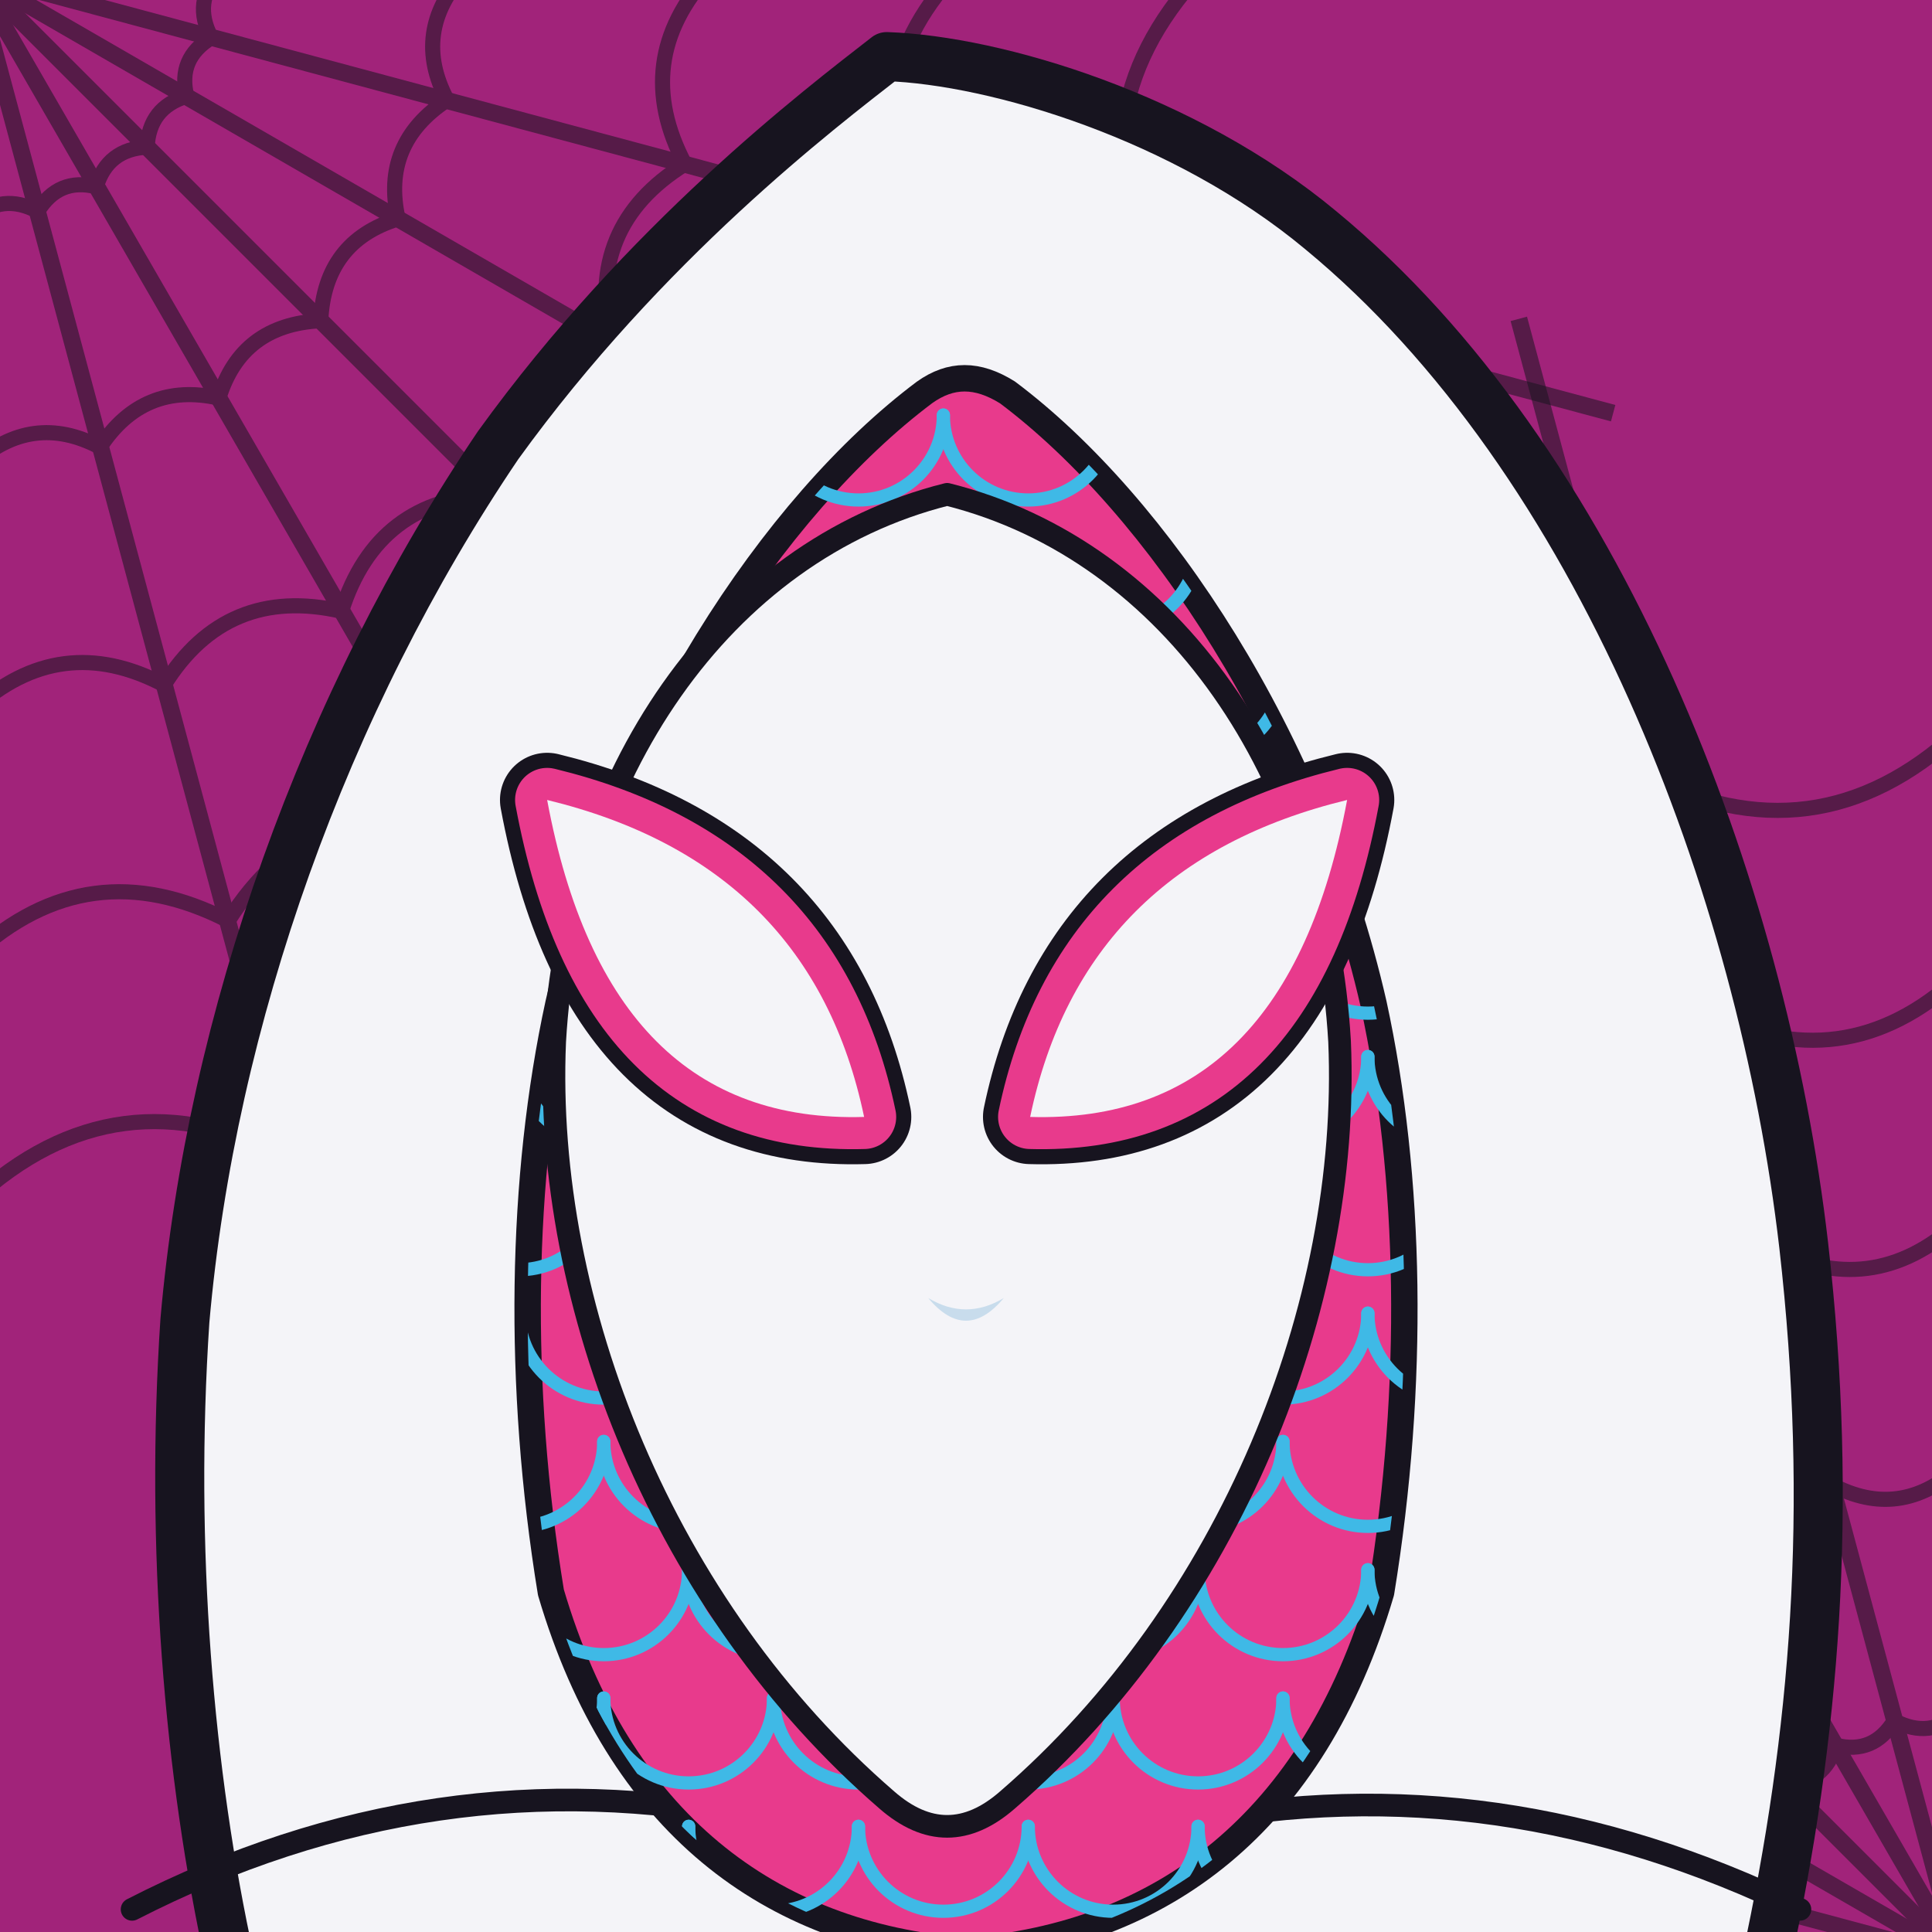
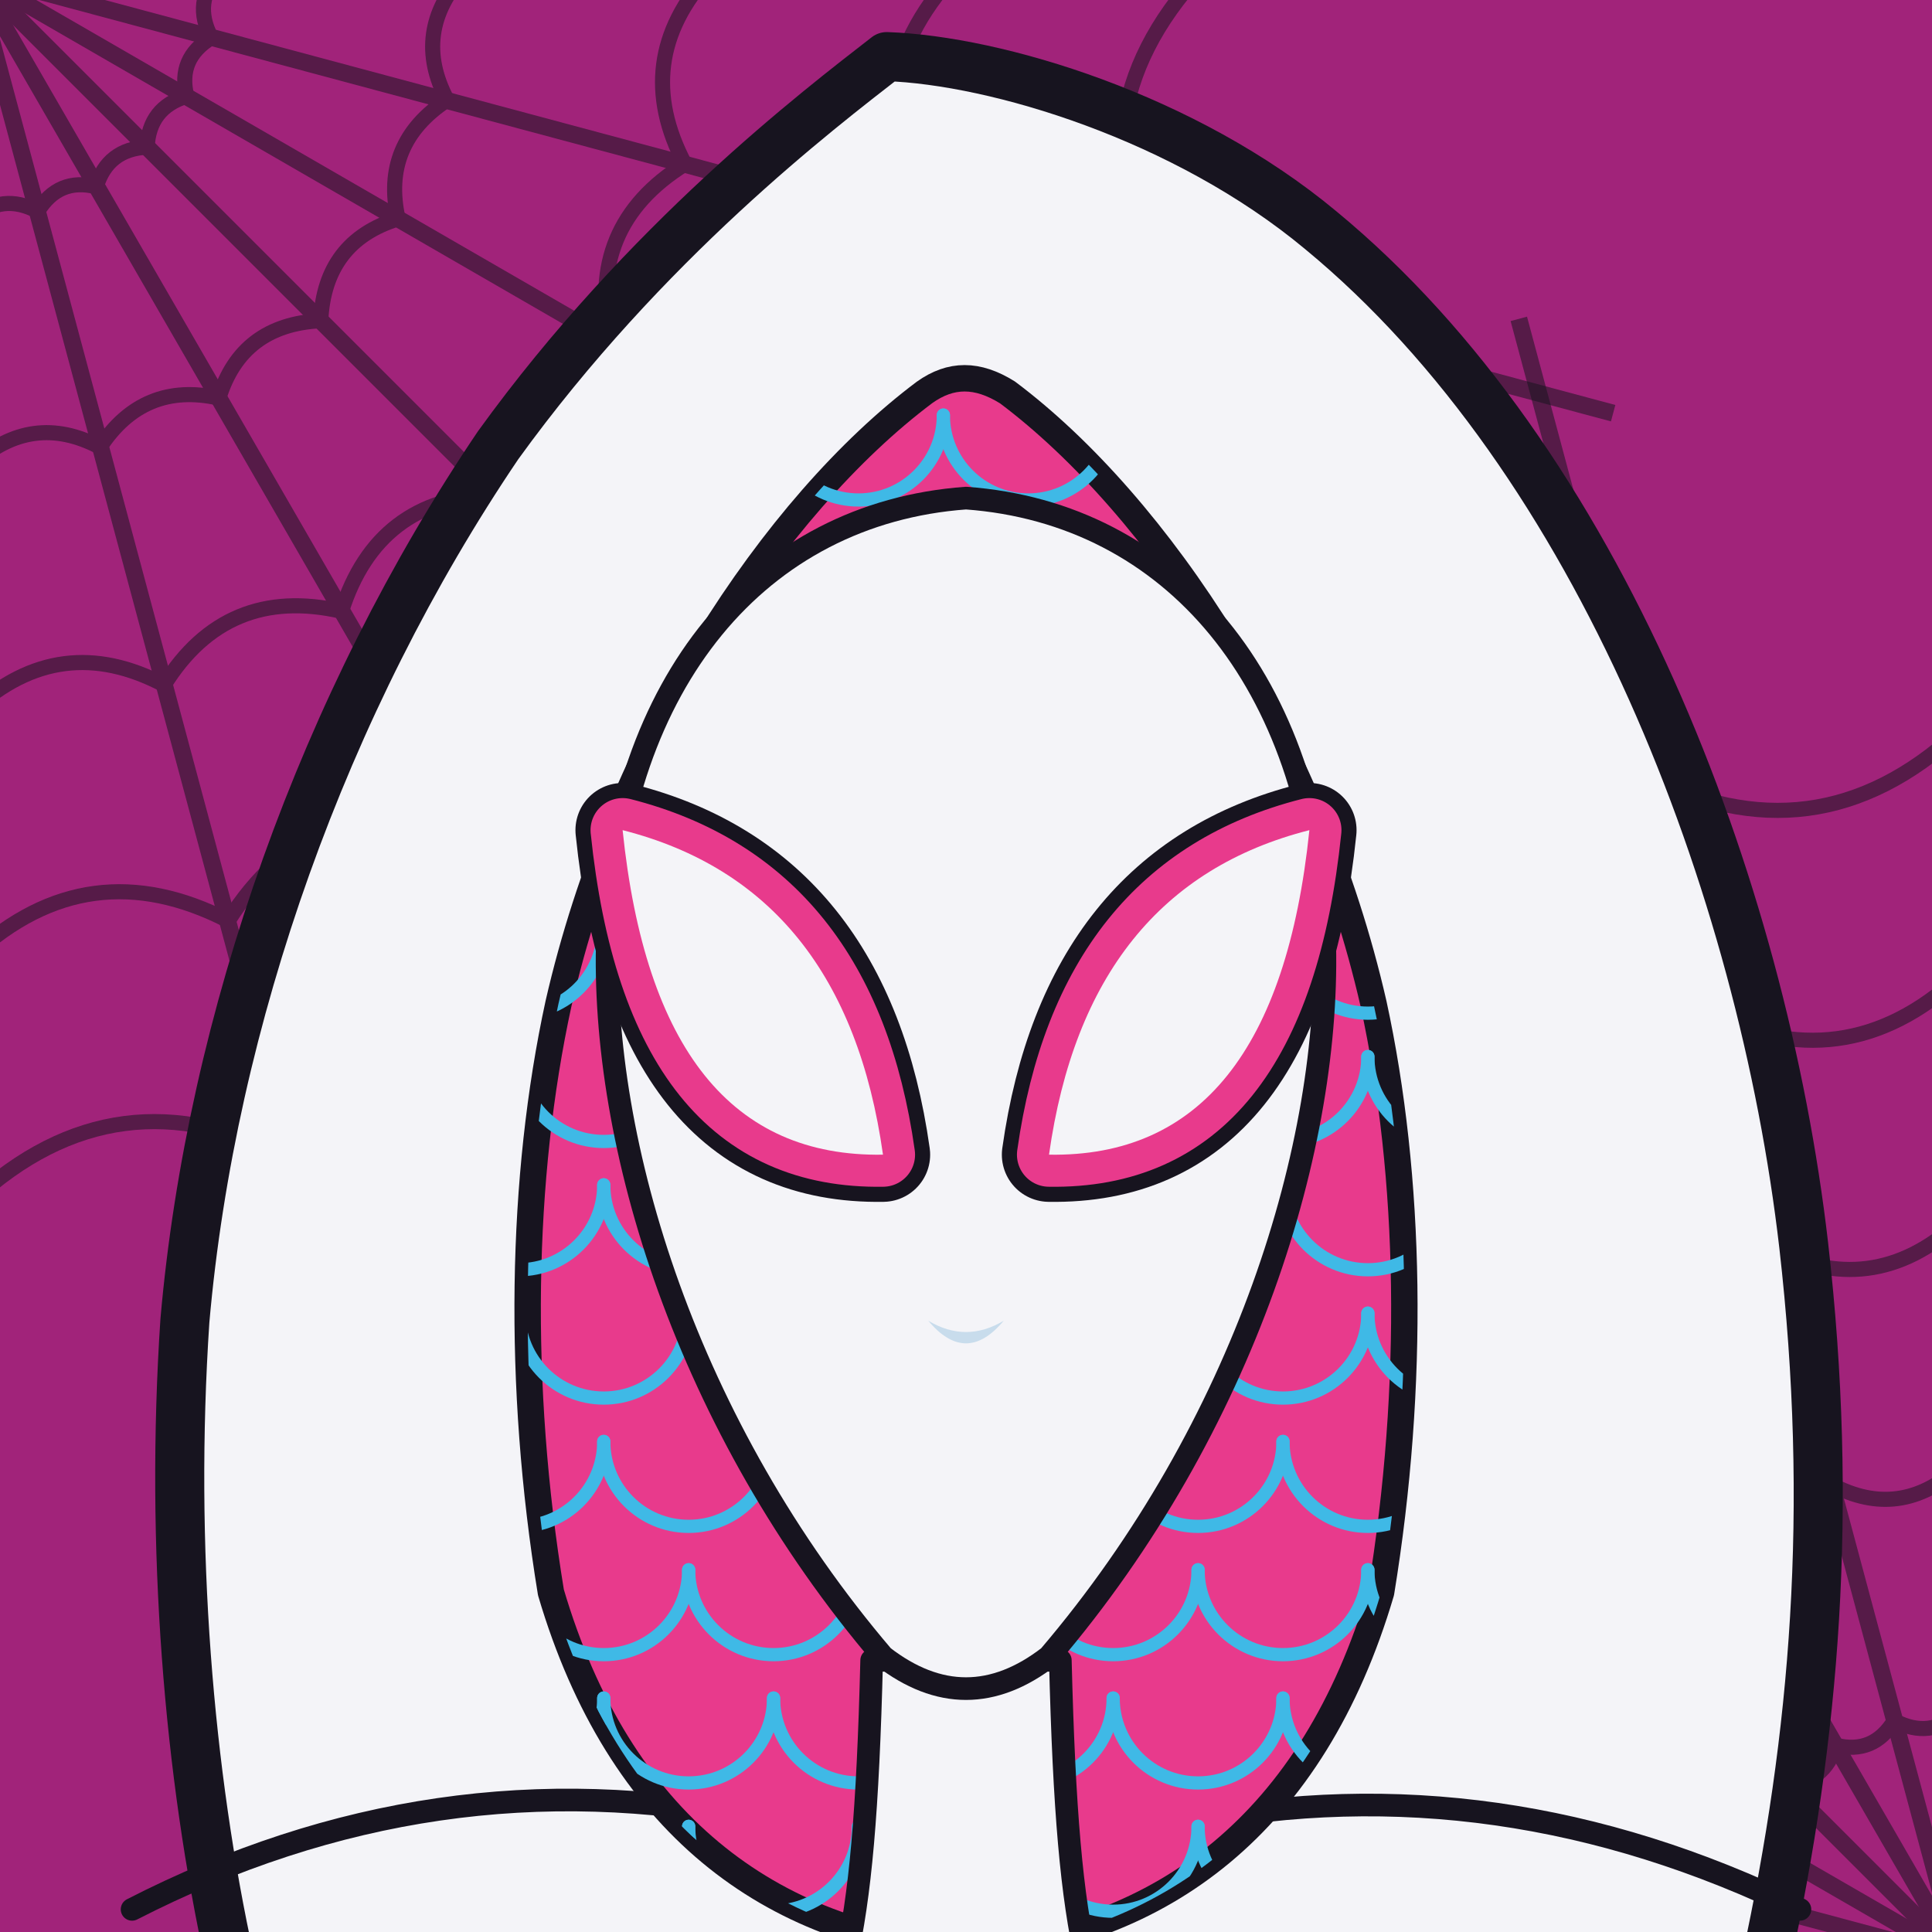
<svg xmlns="http://www.w3.org/2000/svg" viewBox="0 0 1024 1024">
  <rect x="0" y="0" width="1024" height="1024" fill="#a1237a" />
  <g stroke="#17141f" fill="none" opacity="0.55">
    <line x1="-14" y1="-14" x2="886" y2="-14" stroke-width="9" />
    <line x1="-14" y1="-14" x2="855" y2="219" stroke-width="9" />
    <line x1="-14" y1="-14" x2="765" y2="436" stroke-width="9" />
    <line x1="-14" y1="-14" x2="622" y2="622" stroke-width="9" />
    <line x1="-14" y1="-14" x2="436" y2="765" stroke-width="9" />
    <line x1="-14" y1="-14" x2="219" y2="855" stroke-width="9" />
    <line x1="-14" y1="-14" x2="-14" y2="886" stroke-width="9" />
    <path d="M 116 -14 Q 102 1 112 20" stroke-width="8" />
    <path d="M 112 20 Q 94 31 99 51" stroke-width="8" />
    <path d="M 99 51 Q 79 57 78 78" stroke-width="8" />
    <path d="M 78 78 Q 57 79 51 99" stroke-width="8" />
    <path d="M 51 99 Q 31 94 20 112" stroke-width="8" />
    <path d="M 20 112 Q 1 102 -14 116" stroke-width="8" />
    <path d="M 246 -14 Q 218 17 237 53" stroke-width="8" />
    <path d="M 237 53 Q 202 76 211 116" stroke-width="8" />
    <path d="M 211 116 Q 172 128 170 170" stroke-width="8" />
    <path d="M 170 170 Q 128 172 116 211" stroke-width="8" />
    <path d="M 116 211 Q 76 202 53 237" stroke-width="8" />
    <path d="M 53 237 Q 17 218 -14 246" stroke-width="8" />
    <path d="M 376 -14 Q 334 32 363 87" stroke-width="8" />
    <path d="M 363 87 Q 310 120 324 181" stroke-width="8" />
    <path d="M 324 181 Q 264 200 262 262" stroke-width="8" />
    <path d="M 262 262 Q 200 264 181 324" stroke-width="8" />
    <path d="M 181 324 Q 120 310 87 363" stroke-width="8" />
    <path d="M 87 363 Q 32 334 -14 376" stroke-width="8" />
    <path d="M 506 -14 Q 450 47 488 121" stroke-width="8" />
    <path d="M 488 121 Q 418 165 436 246" stroke-width="8" />
    <path d="M 436 246 Q 357 271 354 354" stroke-width="8" />
    <path d="M 354 354 Q 271 357 246 436" stroke-width="8" />
    <path d="M 246 436 Q 165 418 121 488" stroke-width="8" />
    <path d="M 121 488 Q 47 450 -14 506" stroke-width="8" />
    <path d="M 636 -14 Q 566 62 614 154" stroke-width="8" />
    <path d="M 614 154 Q 526 210 549 311" stroke-width="8" />
    <path d="M 549 311 Q 450 342 446 446" stroke-width="8" />
    <path d="M 446 446 Q 342 450 311 549" stroke-width="8" />
    <path d="M 311 549 Q 210 526 154 614" stroke-width="8" />
    <path d="M 154 614 Q 62 566 -14 636" stroke-width="8" />
  </g>
  <g stroke="#17141f" fill="none" opacity="0.55">
    <line x1="1038" y1="1038" x2="138" y2="1038" stroke-width="9" />
    <line x1="1038" y1="1038" x2="169" y2="805" stroke-width="9" />
    <line x1="1038" y1="1038" x2="259" y2="588" stroke-width="9" />
    <line x1="1038" y1="1038" x2="402" y2="402" stroke-width="9" />
    <line x1="1038" y1="1038" x2="588" y2="259" stroke-width="9" />
    <line x1="1038" y1="1038" x2="805" y2="169" stroke-width="9" />
    <line x1="1038" y1="1038" x2="1038" y2="138" stroke-width="9" />
    <path d="M 908 1038 Q 922 1023 912 1004" stroke-width="8" />
    <path d="M 912 1004 Q 930 993 925 973" stroke-width="8" />
    <path d="M 925 973 Q 945 967 946 946" stroke-width="8" />
    <path d="M 946 946 Q 967 945 973 925" stroke-width="8" />
    <path d="M 973 925 Q 993 930 1004 912" stroke-width="8" />
    <path d="M 1004 912 Q 1023 922 1038 908" stroke-width="8" />
    <path d="M 778 1038 Q 806 1007 787 971" stroke-width="8" />
    <path d="M 787 971 Q 822 948 813 908" stroke-width="8" />
    <path d="M 813 908 Q 852 896 854 854" stroke-width="8" />
    <path d="M 854 854 Q 896 852 908 813" stroke-width="8" />
    <path d="M 908 813 Q 948 822 971 787" stroke-width="8" />
    <path d="M 971 787 Q 1007 806 1038 778" stroke-width="8" />
    <path d="M 648 1038 Q 690 992 661 937" stroke-width="8" />
    <path d="M 661 937 Q 714 904 700 843" stroke-width="8" />
    <path d="M 700 843 Q 760 824 762 762" stroke-width="8" />
    <path d="M 762 762 Q 824 760 843 700" stroke-width="8" />
    <path d="M 843 700 Q 904 714 937 661" stroke-width="8" />
    <path d="M 937 661 Q 992 690 1038 648" stroke-width="8" />
    <path d="M 518 1038 Q 574 977 536 903" stroke-width="8" />
    <path d="M 536 903 Q 606 859 588 778" stroke-width="8" />
    <path d="M 588 778 Q 667 753 670 670" stroke-width="8" />
    <path d="M 670 670 Q 753 667 778 588" stroke-width="8" />
    <path d="M 778 588 Q 859 606 903 536" stroke-width="8" />
    <path d="M 903 536 Q 977 574 1038 518" stroke-width="8" />
    <path d="M 388 1038 Q 458 962 410 870" stroke-width="8" />
    <path d="M 410 870 Q 498 814 475 713" stroke-width="8" />
    <path d="M 475 713 Q 574 682 578 578" stroke-width="8" />
    <path d="M 578 578 Q 682 574 713 475" stroke-width="8" />
    <path d="M 713 475 Q 814 498 870 410" stroke-width="8" />
    <path d="M 870 410 Q 962 458 1038 388" stroke-width="8" />
  </g>
  <g stroke-linejoin="round" stroke-linecap="round">
    <path d="M 470 30 C 434 58, 342 128, 264 236 C 172 372, 112 540, 98 700 C 90 820, 100 940, 122 1040 L 936 1040 C 962 920, 972 800, 956 660 C 934 470, 848 244, 700 122 C 628 62, 528 32, 470 30 Z" fill="#f4f4f8" stroke="#17141f" stroke-width="26" />
    <path d="M 70 1012 Q 230 930 400 964" fill="none" stroke="#17141f" stroke-width="12" />
    <path d="M 954 1012 Q 794 934 630 966" fill="none" stroke="#17141f" stroke-width="12" />
    <path d="M 490 208 C 410 268, 328 392, 296 532 C 276 624, 274 734, 292 844 C 328 966, 408 1026, 512 1034 C 616 1026, 696 966, 732 844 C 750 734, 748 624, 728 532 C 696 392, 614 268, 534 208 C 518 198, 504 198, 490 208 Z" fill="#e83a8c" stroke="#17141f" stroke-width="14" />
    <clipPath id="lin">
      <path d="M 490 208 C 410 268, 328 392, 296 532 C 276 624, 274 734, 292 844 C 328 966, 408 1026, 512 1034 C 616 1026, 696 966, 732 844 C 750 734, 748 624, 728 532 C 696 392, 614 268, 534 208 C 518 198, 504 198, 490 208 Z" />
    </clipPath>
    <g clip-path="url(#lin)" stroke="#3fb9e6" stroke-width="7" fill="none">
      <path d="M 230 220 A 45 45 0 0 0 320 220" />
      <path d="M 320 220 A 45 45 0 0 0 410 220" />
      <path d="M 410 220 A 45 45 0 0 0 500 220" />
      <path d="M 500 220 A 45 45 0 0 0 590 220" />
      <path d="M 590 220 A 45 45 0 0 0 680 220" />
      <path d="M 680 220 A 45 45 0 0 0 770 220" />
      <path d="M 770 220 A 45 45 0 0 0 860 220" />
      <path d="M 860 220 A 45 45 0 0 0 950 220" />
      <path d="M 950 220 A 45 45 0 0 0 1040 220" />
      <path d="M 275 288 A 45 45 0 0 0 365 288" />
      <path d="M 365 288 A 45 45 0 0 0 455 288" />
      <path d="M 455 288 A 45 45 0 0 0 545 288" />
      <path d="M 545 288 A 45 45 0 0 0 635 288" />
      <path d="M 635 288 A 45 45 0 0 0 725 288" />
      <path d="M 725 288 A 45 45 0 0 0 815 288" />
      <path d="M 815 288 A 45 45 0 0 0 905 288" />
      <path d="M 905 288 A 45 45 0 0 0 995 288" />
      <path d="M 995 288 A 45 45 0 0 0 1085 288" />
      <path d="M 230 356 A 45 45 0 0 0 320 356" />
      <path d="M 320 356 A 45 45 0 0 0 410 356" />
      <path d="M 410 356 A 45 45 0 0 0 500 356" />
      <path d="M 500 356 A 45 45 0 0 0 590 356" />
      <path d="M 590 356 A 45 45 0 0 0 680 356" />
      <path d="M 680 356 A 45 45 0 0 0 770 356" />
      <path d="M 770 356 A 45 45 0 0 0 860 356" />
      <path d="M 860 356 A 45 45 0 0 0 950 356" />
      <path d="M 950 356 A 45 45 0 0 0 1040 356" />
      <path d="M 275 424 A 45 45 0 0 0 365 424" />
      <path d="M 365 424 A 45 45 0 0 0 455 424" />
      <path d="M 455 424 A 45 45 0 0 0 545 424" />
      <path d="M 545 424 A 45 45 0 0 0 635 424" />
      <path d="M 635 424 A 45 45 0 0 0 725 424" />
      <path d="M 725 424 A 45 45 0 0 0 815 424" />
      <path d="M 815 424 A 45 45 0 0 0 905 424" />
      <path d="M 905 424 A 45 45 0 0 0 995 424" />
      <path d="M 995 424 A 45 45 0 0 0 1085 424" />
      <path d="M 230 492 A 45 45 0 0 0 320 492" />
      <path d="M 320 492 A 45 45 0 0 0 410 492" />
      <path d="M 410 492 A 45 45 0 0 0 500 492" />
      <path d="M 500 492 A 45 45 0 0 0 590 492" />
      <path d="M 590 492 A 45 45 0 0 0 680 492" />
      <path d="M 680 492 A 45 45 0 0 0 770 492" />
      <path d="M 770 492 A 45 45 0 0 0 860 492" />
      <path d="M 860 492 A 45 45 0 0 0 950 492" />
      <path d="M 950 492 A 45 45 0 0 0 1040 492" />
      <path d="M 275 560 A 45 45 0 0 0 365 560" />
      <path d="M 365 560 A 45 45 0 0 0 455 560" />
      <path d="M 455 560 A 45 45 0 0 0 545 560" />
      <path d="M 545 560 A 45 45 0 0 0 635 560" />
      <path d="M 635 560 A 45 45 0 0 0 725 560" />
      <path d="M 725 560 A 45 45 0 0 0 815 560" />
      <path d="M 815 560 A 45 45 0 0 0 905 560" />
      <path d="M 905 560 A 45 45 0 0 0 995 560" />
      <path d="M 995 560 A 45 45 0 0 0 1085 560" />
      <path d="M 230 628 A 45 45 0 0 0 320 628" />
      <path d="M 320 628 A 45 45 0 0 0 410 628" />
      <path d="M 410 628 A 45 45 0 0 0 500 628" />
      <path d="M 500 628 A 45 45 0 0 0 590 628" />
      <path d="M 590 628 A 45 45 0 0 0 680 628" />
      <path d="M 680 628 A 45 45 0 0 0 770 628" />
      <path d="M 770 628 A 45 45 0 0 0 860 628" />
      <path d="M 860 628 A 45 45 0 0 0 950 628" />
      <path d="M 950 628 A 45 45 0 0 0 1040 628" />
      <path d="M 275 696 A 45 45 0 0 0 365 696" />
      <path d="M 365 696 A 45 45 0 0 0 455 696" />
      <path d="M 455 696 A 45 45 0 0 0 545 696" />
      <path d="M 545 696 A 45 45 0 0 0 635 696" />
      <path d="M 635 696 A 45 45 0 0 0 725 696" />
      <path d="M 725 696 A 45 45 0 0 0 815 696" />
      <path d="M 815 696 A 45 45 0 0 0 905 696" />
      <path d="M 905 696 A 45 45 0 0 0 995 696" />
      <path d="M 995 696 A 45 45 0 0 0 1085 696" />
      <path d="M 230 764 A 45 45 0 0 0 320 764" />
      <path d="M 320 764 A 45 45 0 0 0 410 764" />
      <path d="M 410 764 A 45 45 0 0 0 500 764" />
      <path d="M 500 764 A 45 45 0 0 0 590 764" />
      <path d="M 590 764 A 45 45 0 0 0 680 764" />
      <path d="M 680 764 A 45 45 0 0 0 770 764" />
      <path d="M 770 764 A 45 45 0 0 0 860 764" />
      <path d="M 860 764 A 45 45 0 0 0 950 764" />
      <path d="M 950 764 A 45 45 0 0 0 1040 764" />
      <path d="M 275 832 A 45 45 0 0 0 365 832" />
      <path d="M 365 832 A 45 45 0 0 0 455 832" />
      <path d="M 455 832 A 45 45 0 0 0 545 832" />
      <path d="M 545 832 A 45 45 0 0 0 635 832" />
      <path d="M 635 832 A 45 45 0 0 0 725 832" />
      <path d="M 725 832 A 45 45 0 0 0 815 832" />
      <path d="M 815 832 A 45 45 0 0 0 905 832" />
      <path d="M 905 832 A 45 45 0 0 0 995 832" />
      <path d="M 995 832 A 45 45 0 0 0 1085 832" />
      <path d="M 230 900 A 45 45 0 0 0 320 900" />
      <path d="M 320 900 A 45 45 0 0 0 410 900" />
      <path d="M 410 900 A 45 45 0 0 0 500 900" />
      <path d="M 500 900 A 45 45 0 0 0 590 900" />
      <path d="M 590 900 A 45 45 0 0 0 680 900" />
      <path d="M 680 900 A 45 45 0 0 0 770 900" />
      <path d="M 770 900 A 45 45 0 0 0 860 900" />
      <path d="M 860 900 A 45 45 0 0 0 950 900" />
      <path d="M 950 900 A 45 45 0 0 0 1040 900" />
      <path d="M 275 968 A 45 45 0 0 0 365 968" />
      <path d="M 365 968 A 45 45 0 0 0 455 968" />
      <path d="M 455 968 A 45 45 0 0 0 545 968" />
      <path d="M 545 968 A 45 45 0 0 0 635 968" />
      <path d="M 635 968 A 45 45 0 0 0 725 968" />
      <path d="M 725 968 A 45 45 0 0 0 815 968" />
      <path d="M 815 968 A 45 45 0 0 0 905 968" />
      <path d="M 905 968 A 45 45 0 0 0 995 968" />
      <path d="M 995 968 A 45 45 0 0 0 1085 968" />
      <path d="M 230 1036 A 45 45 0 0 0 320 1036" />
      <path d="M 320 1036 A 45 45 0 0 0 410 1036" />
      <path d="M 410 1036 A 45 45 0 0 0 500 1036" />
      <path d="M 500 1036 A 45 45 0 0 0 590 1036" />
      <path d="M 590 1036 A 45 45 0 0 0 680 1036" />
      <path d="M 680 1036 A 45 45 0 0 0 770 1036" />
      <path d="M 770 1036 A 45 45 0 0 0 860 1036" />
      <path d="M 860 1036 A 45 45 0 0 0 950 1036" />
      <path d="M 950 1036 A 45 45 0 0 0 1040 1036" />
    </g>
-     <path d="M 502 262 C 382 292, 302 412, 294 552 C 288 692, 352 852, 470 954 Q 502 982, 534 954 C 652 852, 716 692, 710 552 C 702 412, 622 292, 502 262 Z" fill="#f4f4f8" stroke="#17141f" stroke-width="12" />
-     <path d="M 458 592 Q 322 596 290 424 Q 430 458 458 592 Z" fill="none" stroke="#17141f" stroke-width="50" />
-     <path d="M 458 592 Q 322 596 290 424 Q 430 458 458 592 Z" fill="none" stroke="#e83a8c" stroke-width="34" />
-     <path d="M 458 592 Q 322 596 290 424 Q 430 458 458 592 Z" fill="#f4f4f8" />
-     <path d="M 546 592 Q 682 596 714 424 Q 574 458 546 592 Z" fill="none" stroke="#17141f" stroke-width="50" />
-     <path d="M 546 592 Q 682 596 714 424 Q 574 458 546 592 Z" fill="none" stroke="#e83a8c" stroke-width="34" />
-     <path d="M 546 592 Q 682 596 714 424 Q 574 458 546 592 Z" fill="#f4f4f8" />
-     <path d="M 492 688 Q 512 712 532 688 Q 512 700 492 688 Z" fill="#c8dcec" />
+     <path d="M 462 880 C 460 960, 456 1005, 448 1040 L 576 1040 C 568 1005, 564 960, 562 880 Z" fill="#f4f4f8" stroke="#17141f" stroke-width="12" />
+     <path d="M 512 264 C 402 272, 328 362, 322 496 C 318 606, 364 756, 468 878 Q 512 912, 556 878 C 660 756, 706 606, 702 496 C 696 362, 622 272, 512 264 Z" fill="#f4f4f8" stroke="#17141f" stroke-width="12" />
+     <path d="M 468 612 Q 348 614 330 440 Q 448 470 468 612 Z" fill="none" stroke="#17141f" stroke-width="50" />
+     <path d="M 468 612 Q 348 614 330 440 Q 448 470 468 612 Z" fill="none" stroke="#e83a8c" stroke-width="34" />
+     <path d="M 468 612 Q 348 614 330 440 Q 448 470 468 612 Z" fill="#f4f4f8" />
+     <path d="M 556 612 Q 676 614 694 440 Q 576 470 556 612 Z" fill="none" stroke="#17141f" stroke-width="50" />
+     <path d="M 556 612 Q 676 614 694 440 Q 576 470 556 612 Z" fill="none" stroke="#e83a8c" stroke-width="34" />
+     <path d="M 556 612 Q 676 614 694 440 Q 576 470 556 612 Z" fill="#f4f4f8" />
+     <path d="M 478 884 Q 512 906 546 884" fill="none" stroke="#17141f" stroke-width="9" />
+     <path d="M 492 700 Q 512 724 532 700 Q 512 712 492 700 Z" fill="#c8dcec" />
  </g>
</svg>
